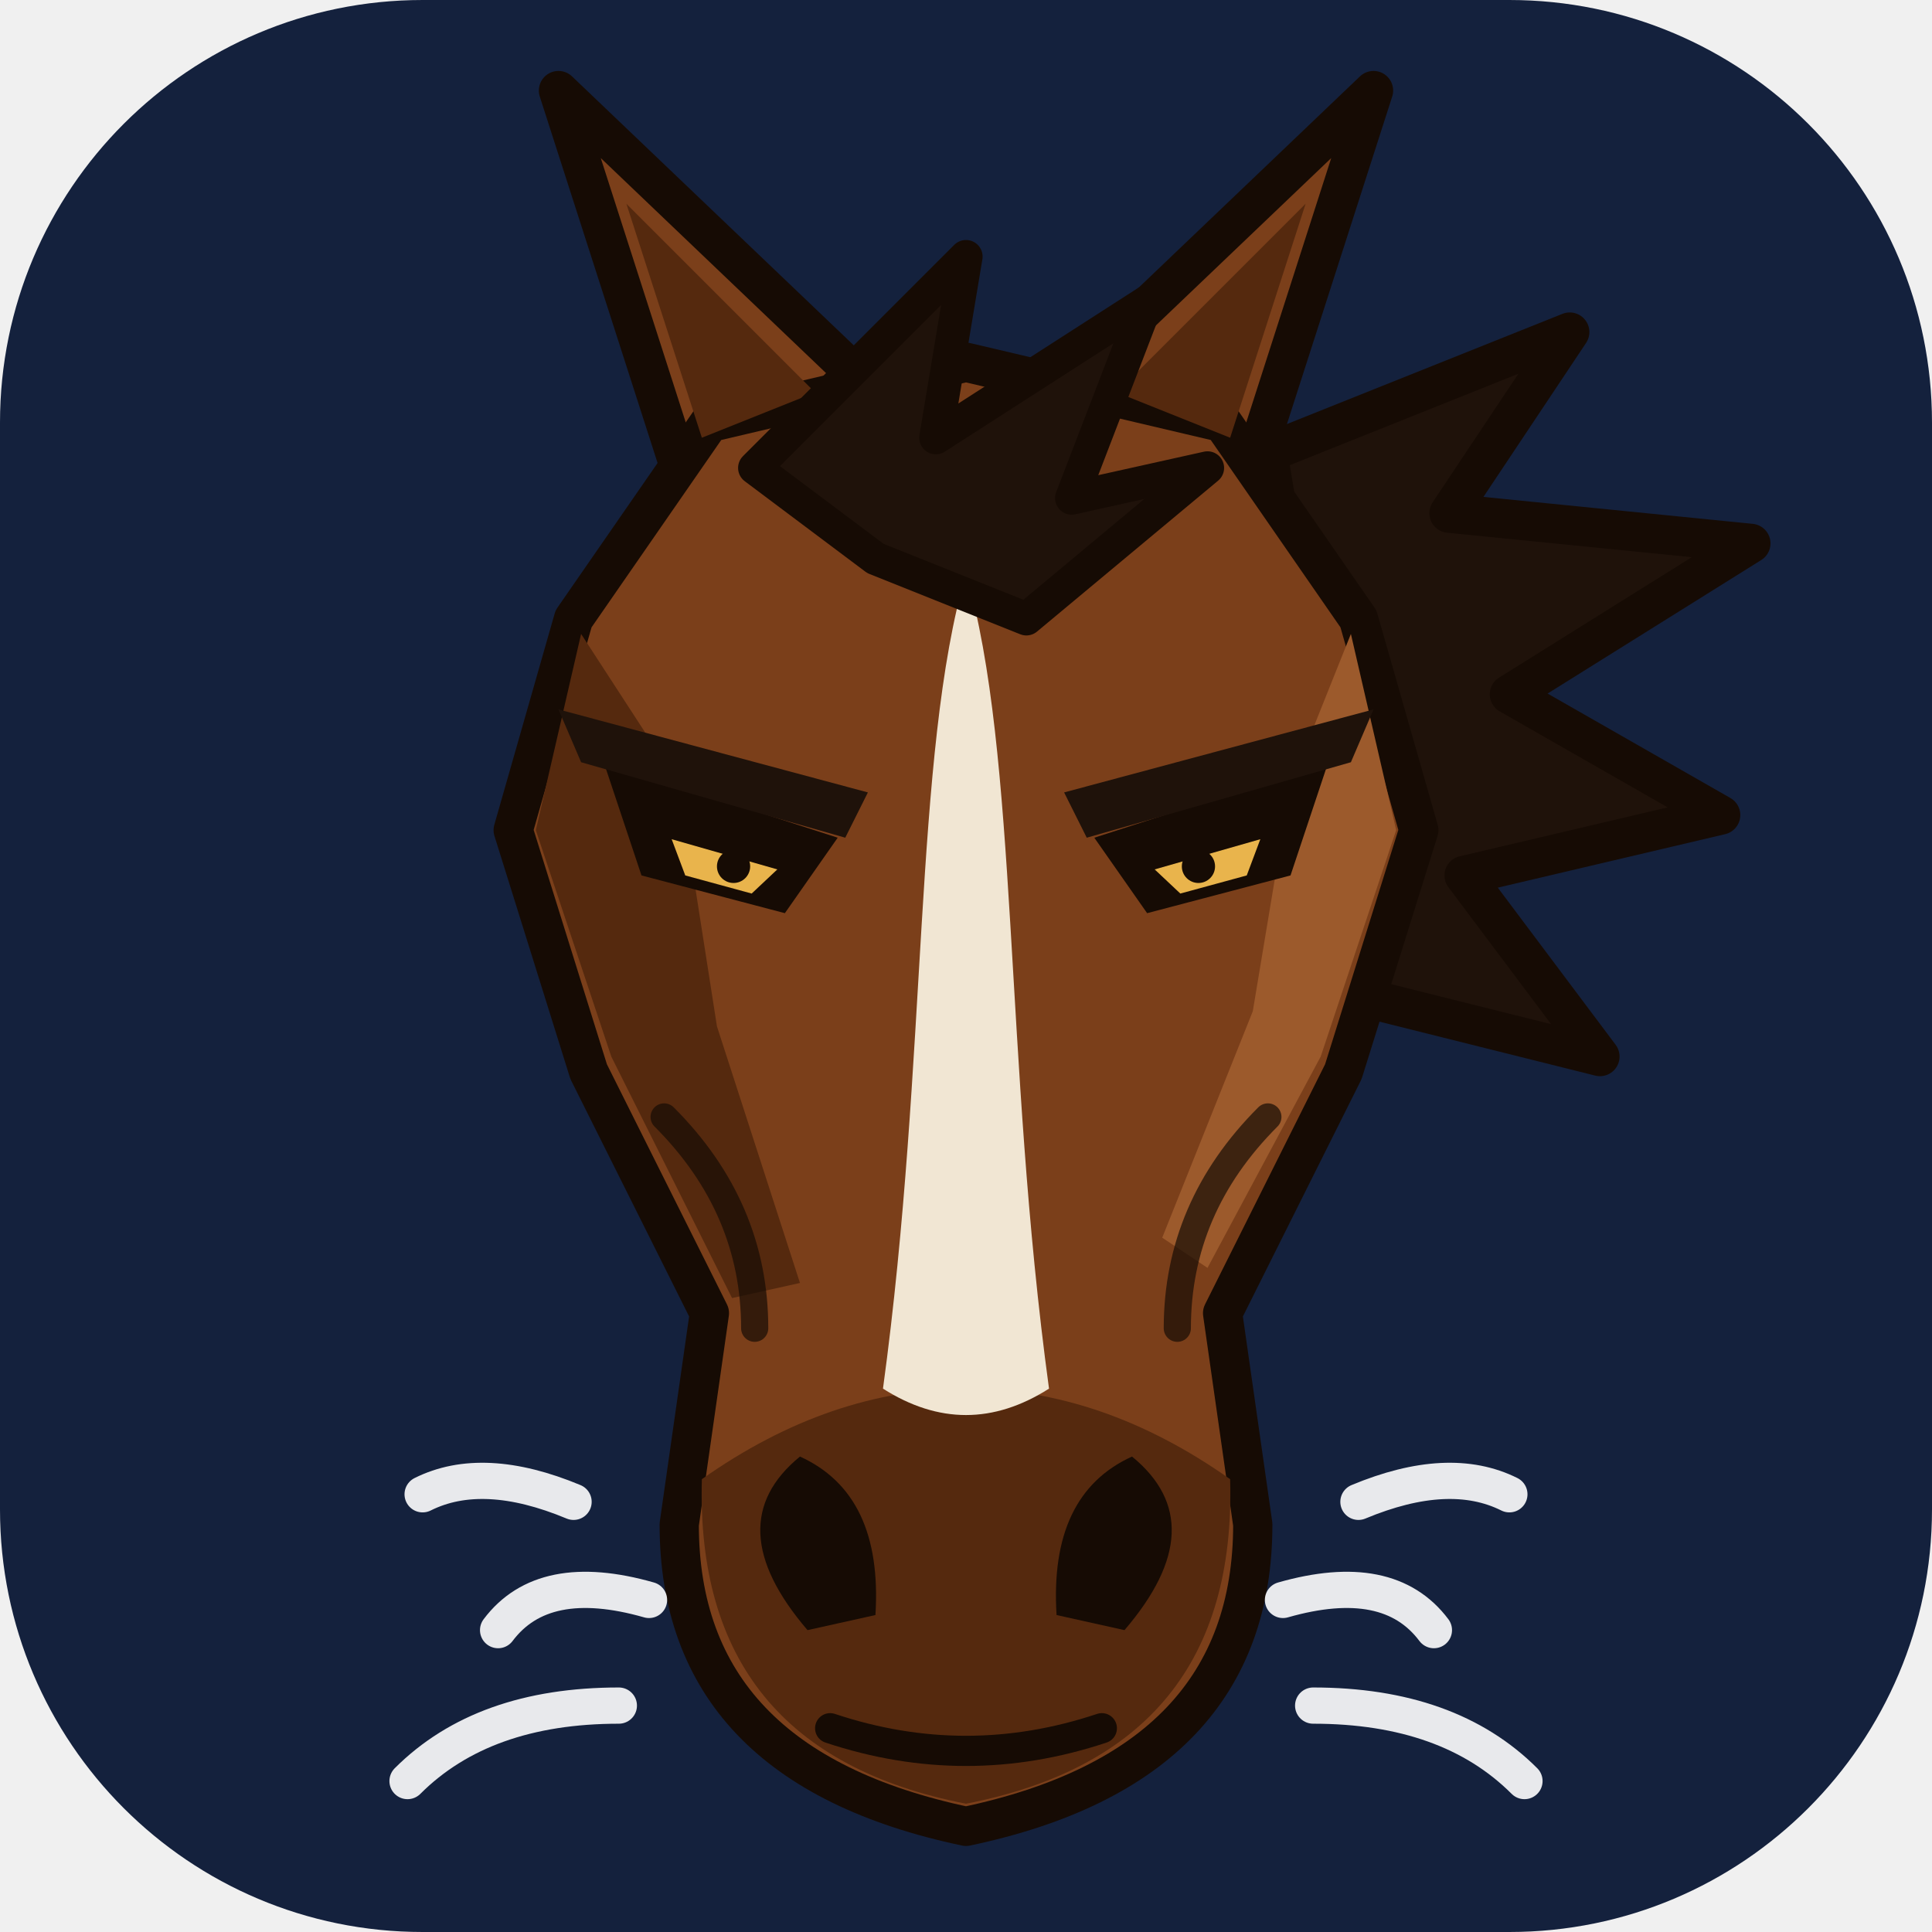
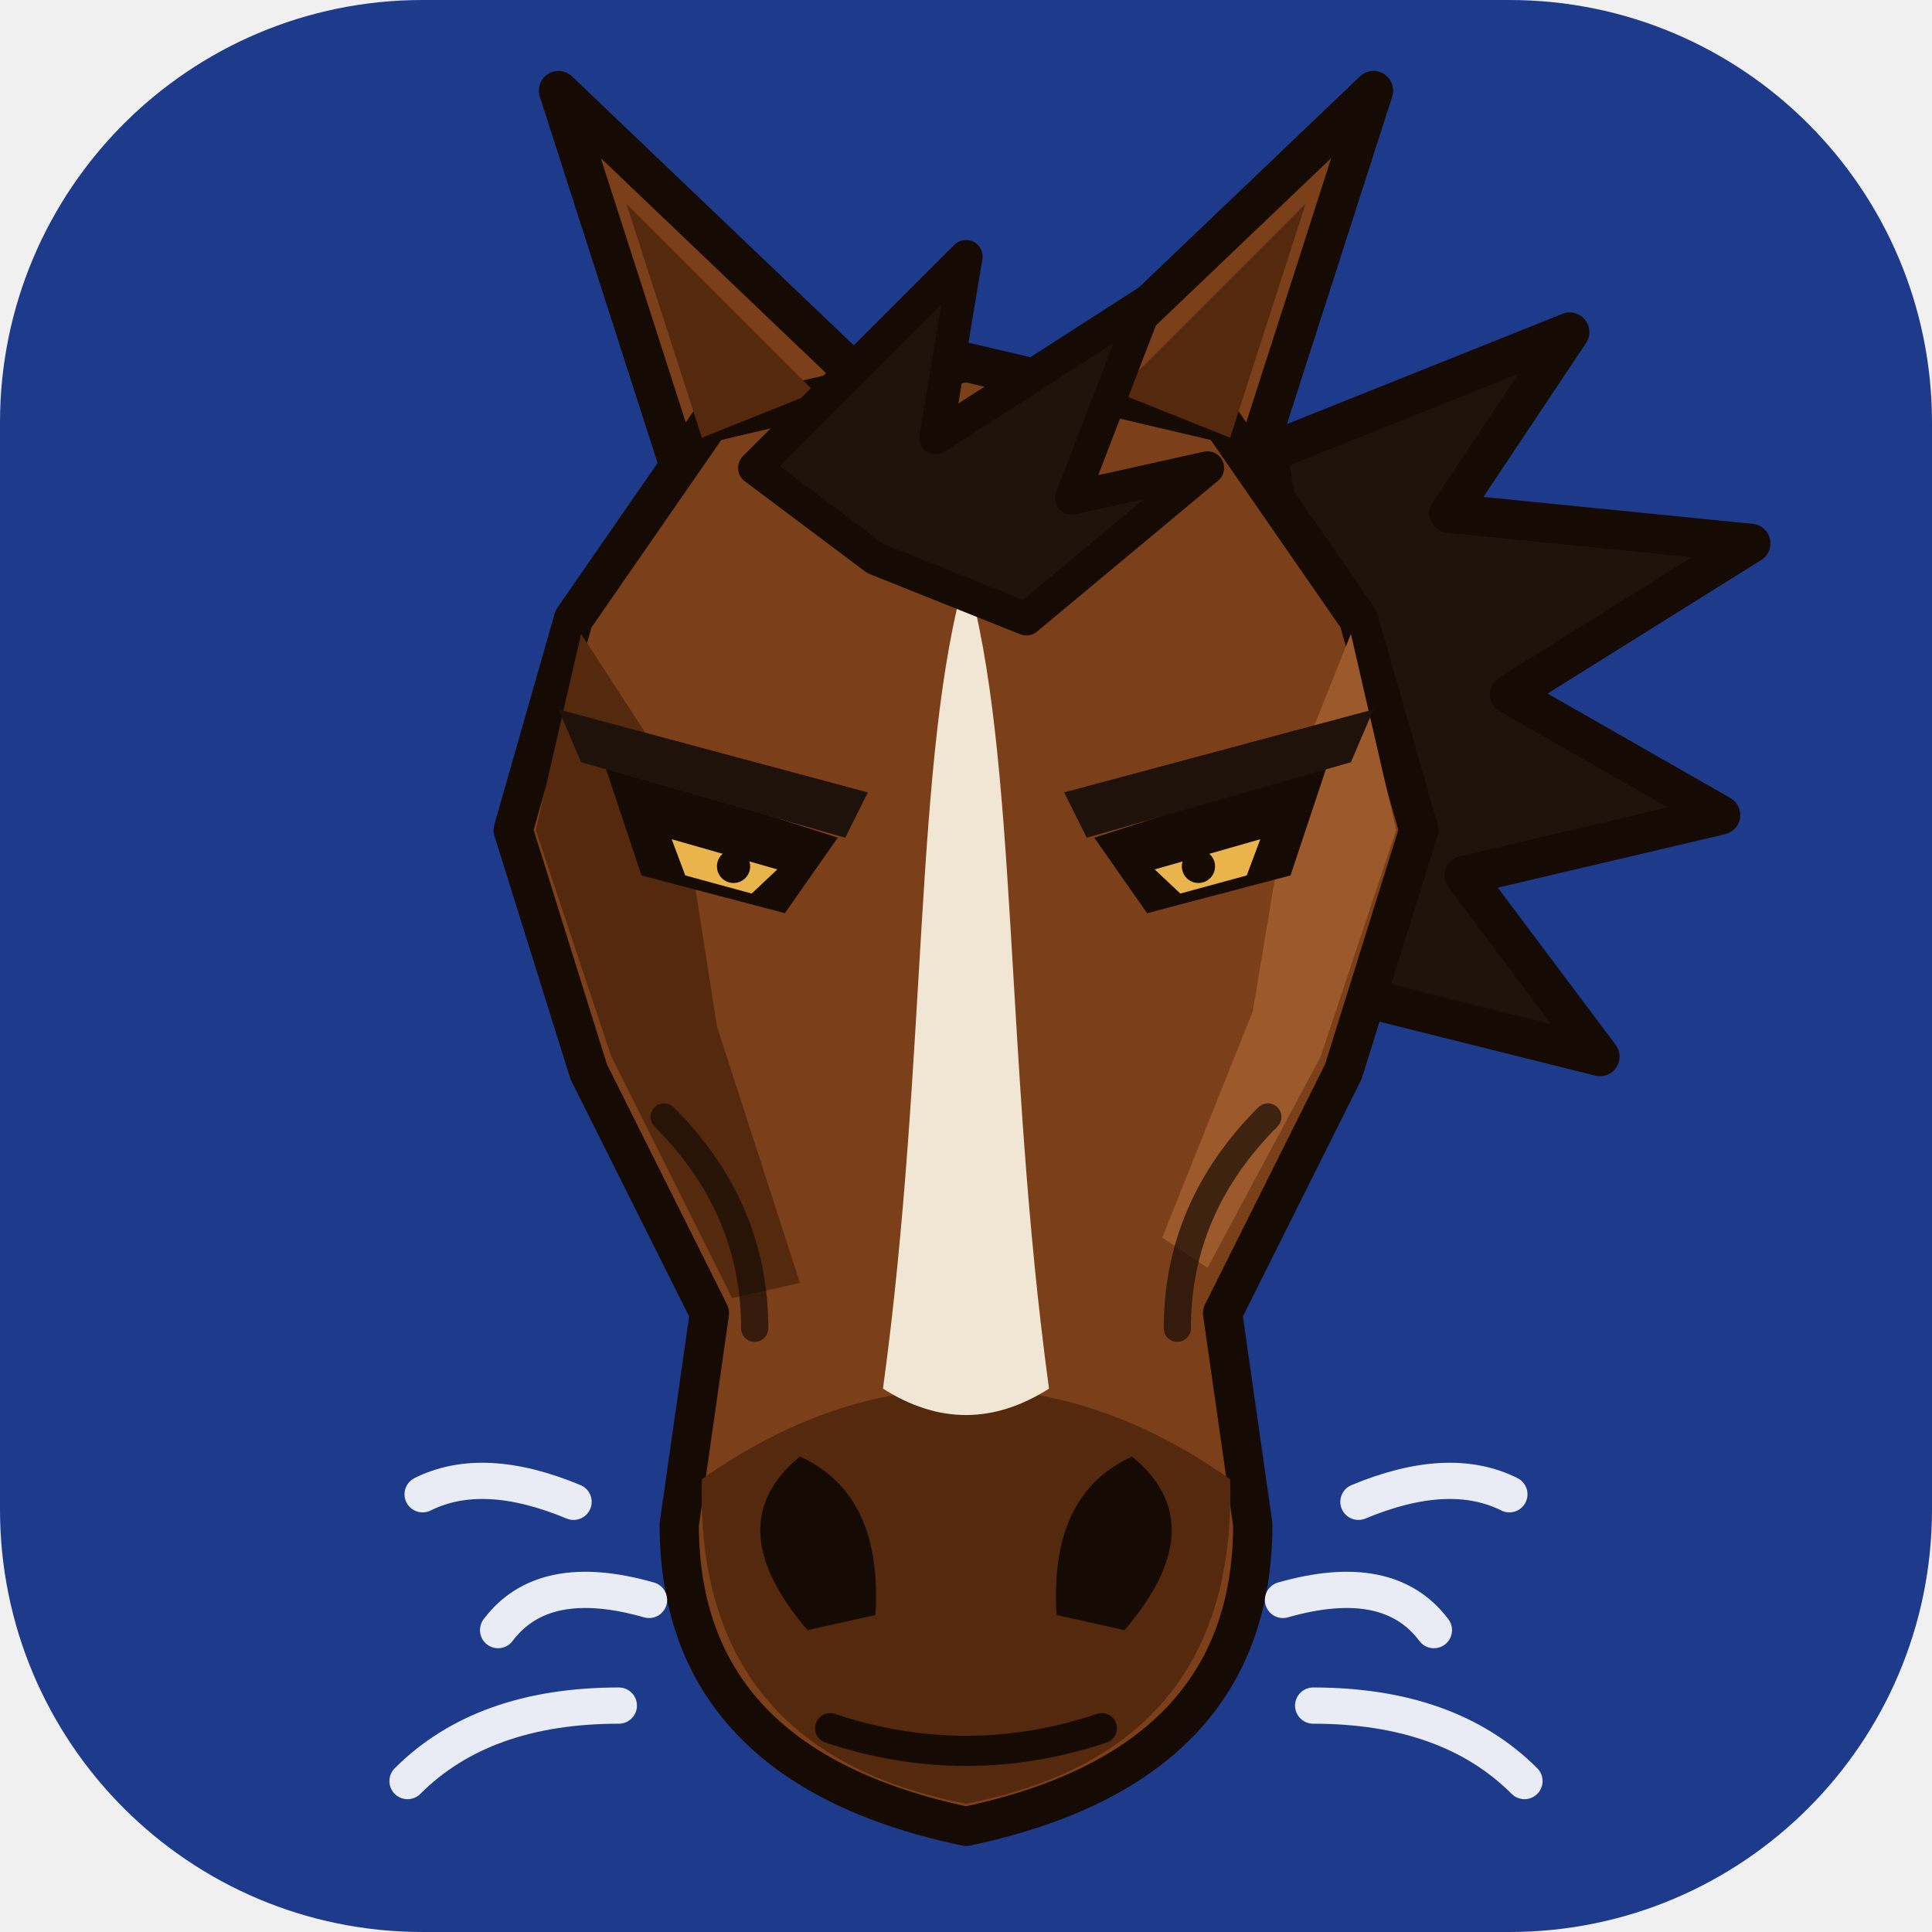
<svg xmlns="http://www.w3.org/2000/svg" viewBox="0 0 128 128">
-   <rect width="128" height="128" rx="28" fill="#14213D" />
+   <rect width="128" height="128" rx="28" fill="#1E3A8A" />
  <g stroke="#160B04" stroke-width="2.6" stroke-linejoin="round" stroke-linecap="round">
    <path d="M84 30 L104 22 L96 34 L116 36 L100 46 L114 54 L97 58 L106 70 L90 66 Z" fill="#1F120A" />
    <path d="M46 34 L37 6 L59 27 Z" fill="#7B3F1A" />
    <path d="M82 34 L91 6 L69 27 Z" fill="#7B3F1A" />
    <path d="M64 24 L47 28 L38 41 L34 55 L39 71 L47 87 L45 101 Q45 117 64 121 Q83 117 83 101 L81 87 L89 71 L94 55 L90 41 L81 28 Z" fill="#7B3F1A" />
  </g>
  <path d="M46.5 29 L41.5 13.5 L54 26 Z" fill="#55290E" />
  <path d="M81.5 29 L86.5 13.5 L74 26 Z" fill="#55290E" />
  <path d="M38.5 42 L35.5 55 L40.5 70 L48.5 86 L53 85 L47.5 68 L45 52 Z" fill="#55290E" />
  <path d="M89.5 42 L92.5 55 L87.5 70 L80 84 L77 82 L83 67 L85.5 52 Z" fill="#9C5A2C" />
  <path d="M44 74 Q50 80 50 88" fill="none" stroke="#160B04" stroke-width="1.8" stroke-linecap="round" opacity=".7" />
  <path d="M84 74 Q78 80 78 88" fill="none" stroke="#160B04" stroke-width="1.8" stroke-linecap="round" opacity=".7" />
  <path d="M46.5 98 Q46 116 64 119.5 Q82 116 81.5 98 Q73 92 64 92 Q55 92 46.5 98 Z" fill="#55290E" />
  <path d="M64 38 C67.5 50 66.5 70 69.5 92 Q64 95.5 58.5 92 C61.5 70 60.5 50 64 38 Z" fill="#F1E6D3" />
  <path d="M50 31 L64 17 L62 29 L76 20 L71 33 L80 31 L68 41 L58 37 Z" fill="#1F120A" stroke="#160B04" stroke-width="2.2" stroke-linejoin="round" />
  <path d="M40 50.5 L55.5 55.5 L52 60.5 L42.5 58 Z" fill="#160B04" />
  <path d="M88 50.5 L72.5 55.5 L76 60.5 L85.5 58 Z" fill="#160B04" />
  <path d="M44.5 55.6 L51.5 57.6 L49.8 59.2 L45.4 58 Z" fill="#E9B44C" />
  <path d="M83.5 55.6 L76.5 57.6 L78.2 59.2 L82.6 58 Z" fill="#E9B44C" />
  <circle cx="48.6" cy="57.4" r="1.1" fill="#160B04" />
  <circle cx="79.4" cy="57.4" r="1.1" fill="#160B04" />
  <path d="M37 47 L57.5 52.5 L56 55.5 L38.5 50.5 Z" fill="#1F120A" />
  <path d="M91 47 L70.5 52.5 L72 55.5 L89.5 50.5 Z" fill="#1F120A" />
  <path d="M53.5 108 Q47.5 101 53 96.5 Q58.5 99 58 107 Z" fill="#160B04" />
  <path d="M74.5 108 Q80.5 101 75 96.5 Q69.5 99 70 107 Z" fill="#160B04" />
  <path d="M55 114.5 Q64 117.5 73 114.5" fill="none" stroke="#160B04" stroke-width="2" stroke-linecap="round" />
  <g fill="none" stroke="#FFFFFF" stroke-width="2.4" stroke-linecap="round" opacity=".9">
    <path d="M43 106 Q36 104 33 108" />
    <path d="M41 113 Q32 113 27 118" />
    <path d="M38 99.5 Q32 97 28 99" />
    <path d="M85 106 Q92 104 95 108" />
    <path d="M87 113 Q96 113 101 118" />
    <path d="M90 99.5 Q96 97 100 99" />
  </g>
</svg>
